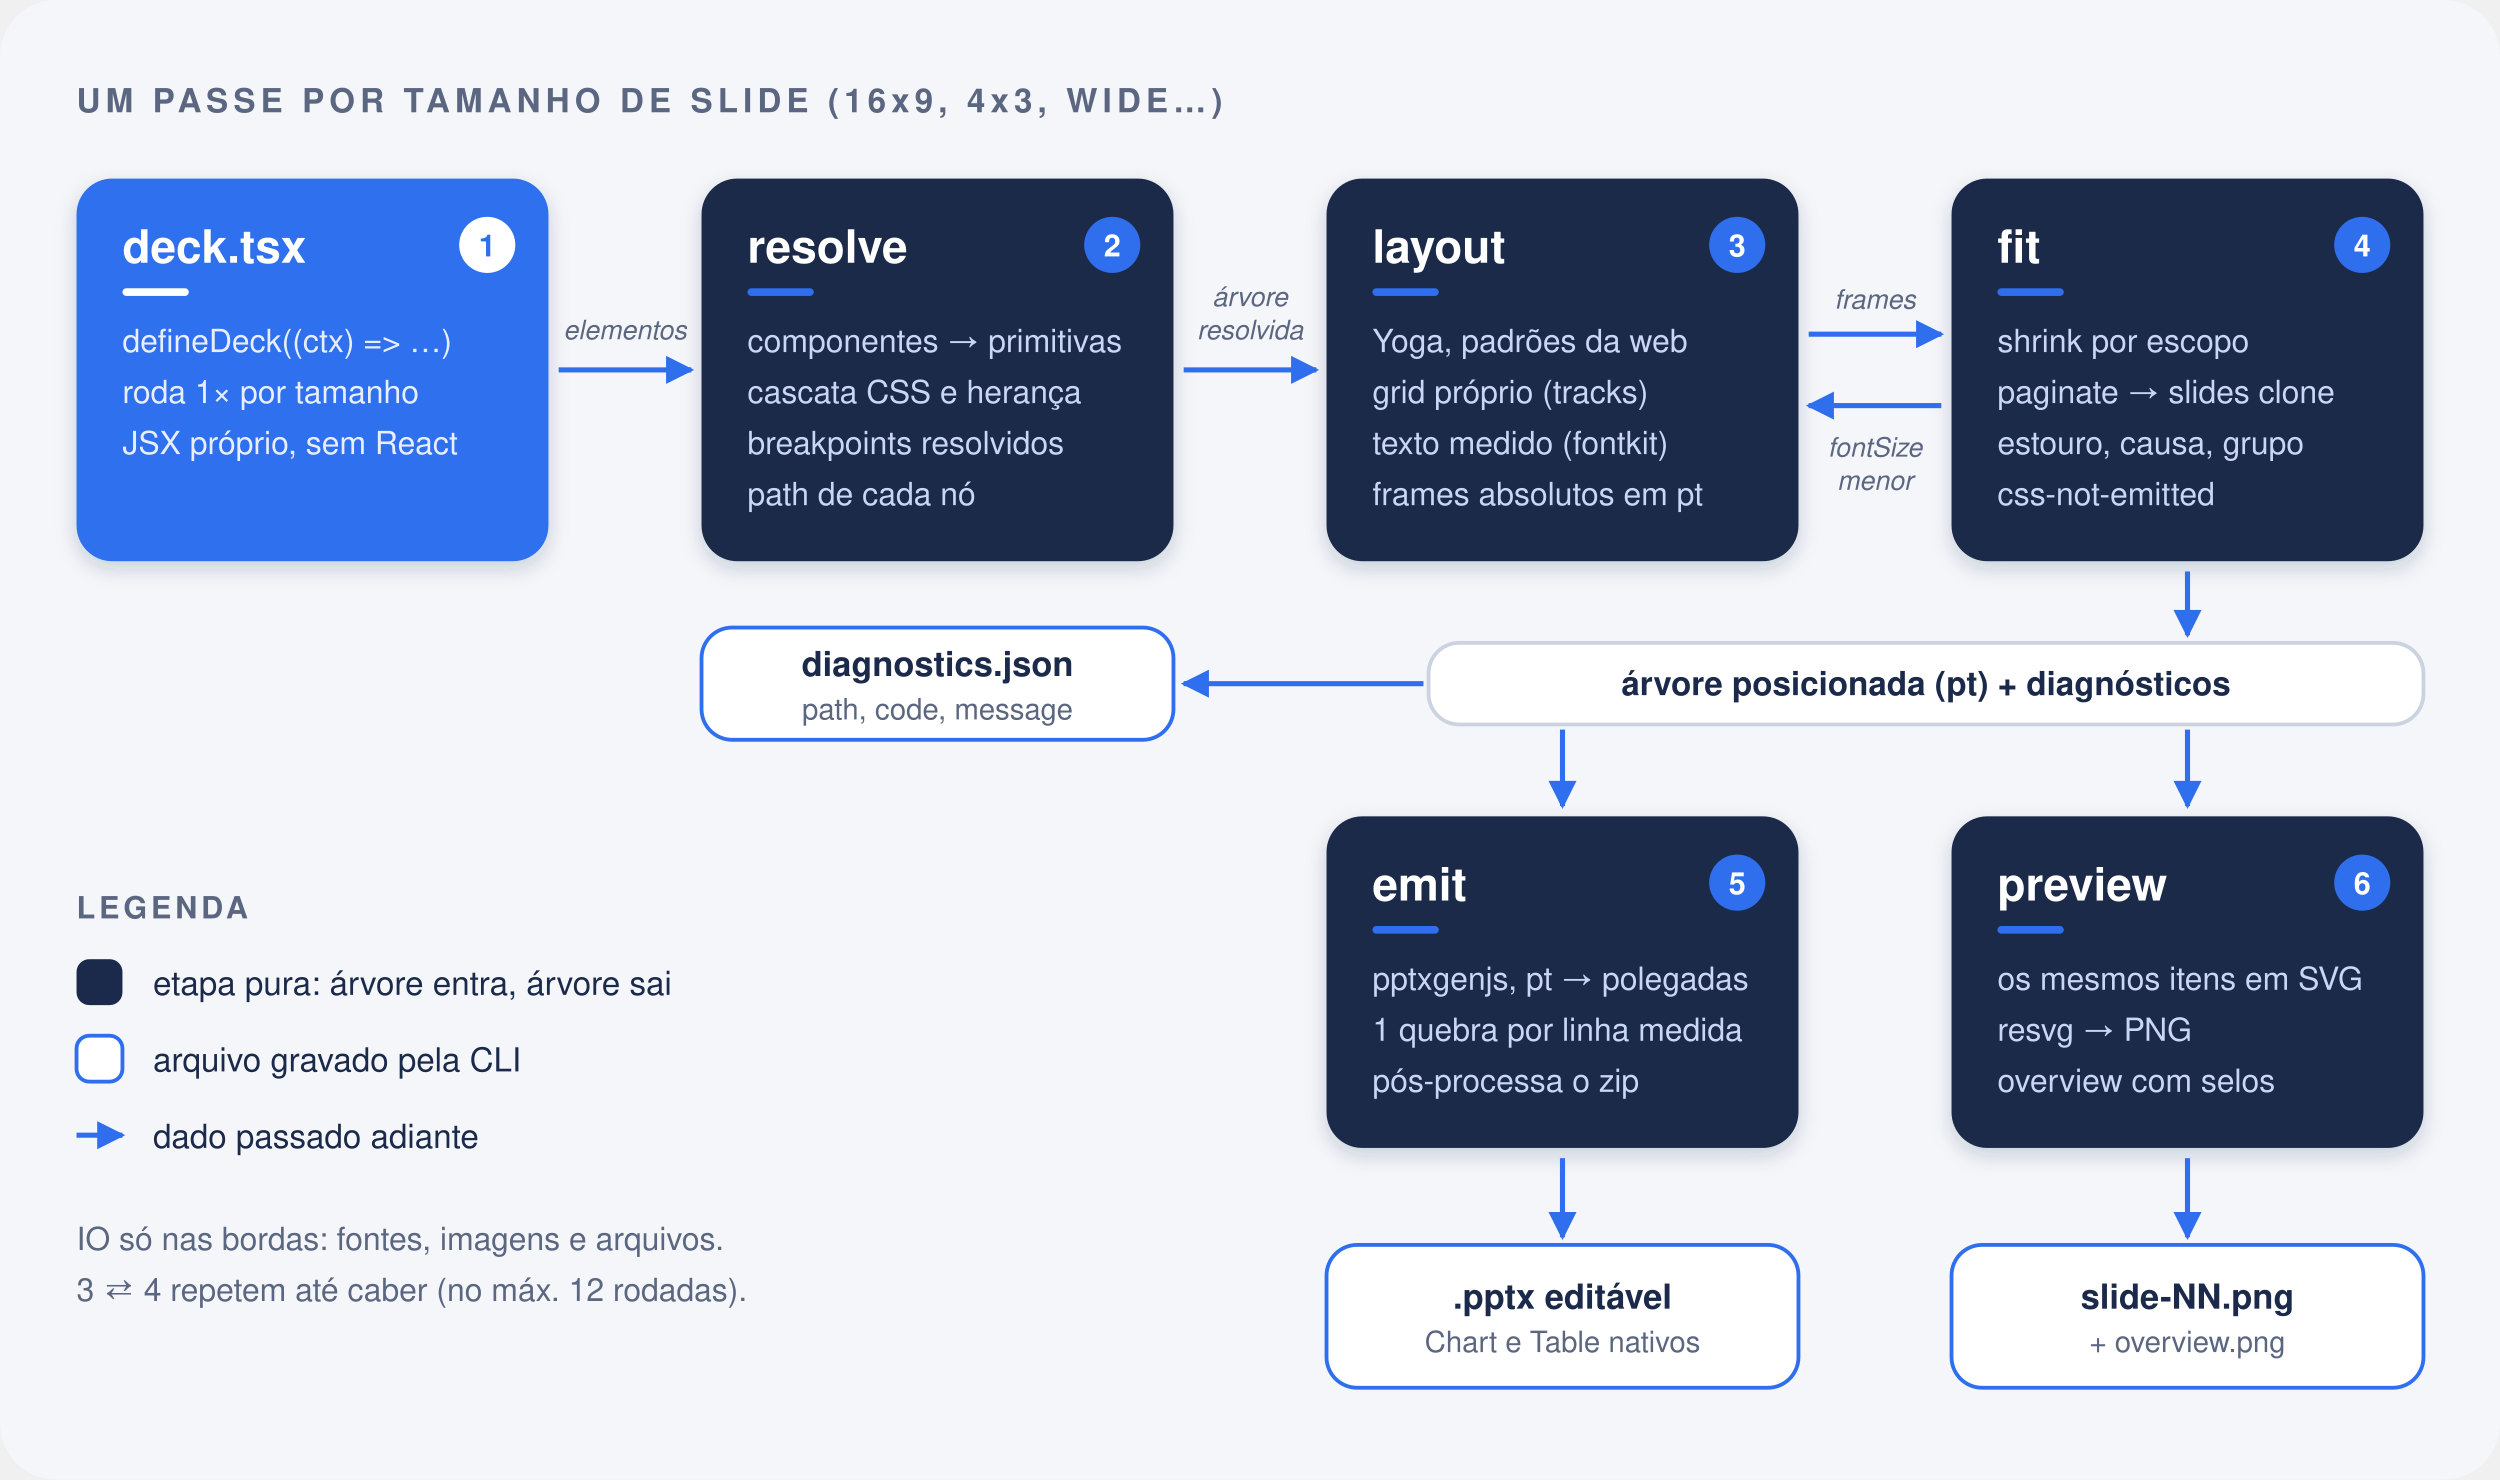
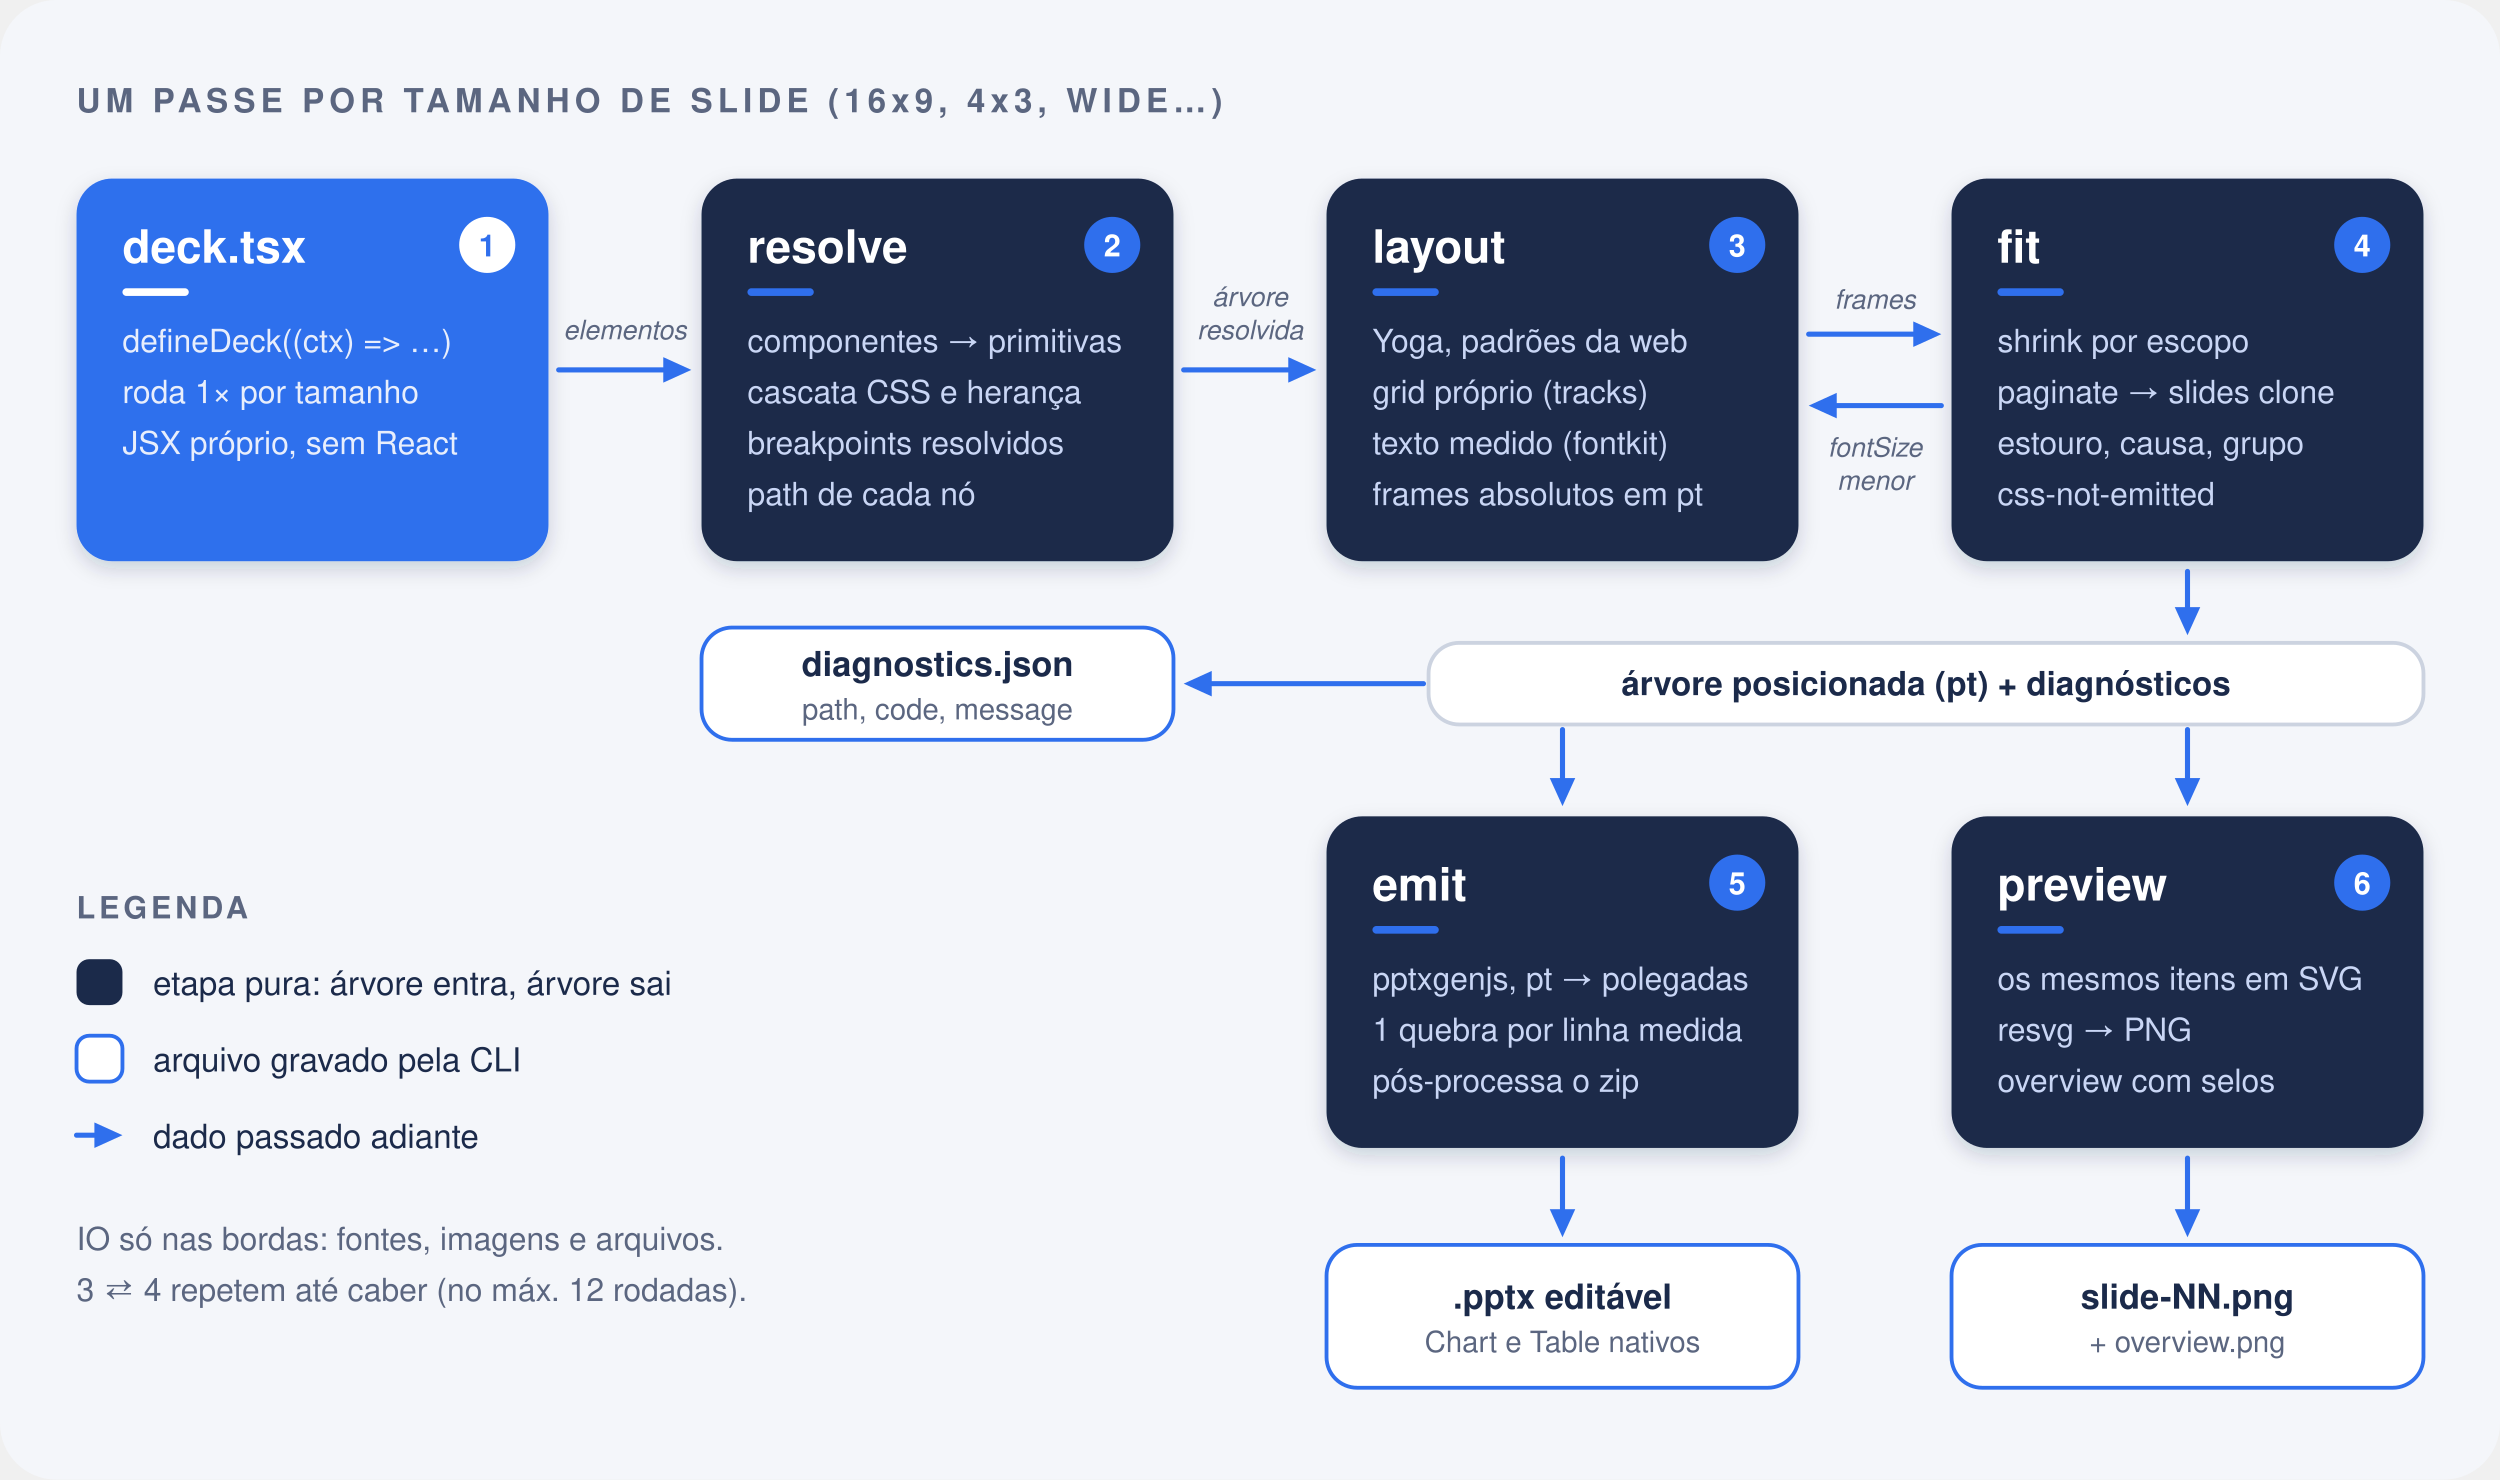
<svg xmlns="http://www.w3.org/2000/svg" viewBox="0 0 980 580" width="980" height="580" font-family="-apple-system, 'Segoe UI', Helvetica, Arial, sans-serif">
  <defs>
-     <marker id="arr" viewBox="0 0 10 10" refX="9" refY="5" markerWidth="5.5" markerHeight="5.5" orient="auto-start-reverse">
-       <path d="M0,0 L10,5 L0,10 z" fill="#2F6FED" />
-     </marker>
    <filter id="sh" x="-10%" y="-10%" width="120%" height="130%">
      <feDropShadow dx="0" dy="3" stdDeviation="4" flood-color="#1B2A4A" flood-opacity="0.18" />
    </filter>
  </defs>
  <rect x="0" y="0" width="980" height="580" rx="22" fill="#F4F6FA" />
  <text x="30" y="44" font-size="13" font-weight="700" letter-spacing="2" fill="#5B6680">UM PASSE POR TAMANHO DE SLIDE (16x9, 4x3, WIDE…)</text>
  <g filter="url(#sh)">
    <rect x="30" y="70" width="185" height="150" rx="14" fill="#2F6FED" />
  </g>
  <circle cx="191" cy="96" r="11" fill="#FFFFFF" />
  <text x="191" y="100.5" font-size="12" font-weight="700" text-anchor="middle" fill="#2F6FED">1</text>
  <text x="48" y="103" font-size="18" font-weight="700" fill="#FFFFFF">deck.tsx</text>
  <rect x="48" y="113" width="26" height="3" rx="1.5" fill="#FFFFFF" />
  <text x="48" y="138" font-size="12.5" fill="#E8EEFC">defineDeck((ctx) =&gt; …)</text>
  <text x="48" y="158" font-size="12.5" fill="#E8EEFC">roda 1× por tamanho</text>
  <text x="48" y="178" font-size="12.5" fill="#E8EEFC">JSX próprio, sem React</text>
  <g filter="url(#sh)">
    <rect x="275" y="70" width="185" height="150" rx="14" fill="#1B2A4A" />
  </g>
  <circle cx="436" cy="96" r="11" fill="#2F6FED" />
  <text x="436" y="100.5" font-size="12" font-weight="700" text-anchor="middle" fill="#FFFFFF">2</text>
  <text x="293" y="103" font-size="18" font-weight="700" fill="#FFFFFF">resolve</text>
  <rect x="293" y="113" width="26" height="3" rx="1.5" fill="#2F6FED" />
  <text x="293" y="138" font-size="12.5" fill="#C9D6F5">componentes → primitivas</text>
  <text x="293" y="158" font-size="12.5" fill="#C9D6F5">cascata CSS e herança</text>
  <text x="293" y="178" font-size="12.5" fill="#C9D6F5">breakpoints resolvidos</text>
  <text x="293" y="198" font-size="12.5" fill="#C9D6F5">path de cada nó</text>
  <g filter="url(#sh)">
    <rect x="520" y="70" width="185" height="150" rx="14" fill="#1B2A4A" />
  </g>
  <circle cx="681" cy="96" r="11" fill="#2F6FED" />
  <text x="681" y="100.5" font-size="12" font-weight="700" text-anchor="middle" fill="#FFFFFF">3</text>
  <text x="538" y="103" font-size="18" font-weight="700" fill="#FFFFFF">layout</text>
  <rect x="538" y="113" width="26" height="3" rx="1.5" fill="#2F6FED" />
  <text x="538" y="138" font-size="12.5" fill="#C9D6F5">Yoga, padrões da web</text>
  <text x="538" y="158" font-size="12.5" fill="#C9D6F5">grid próprio (tracks)</text>
  <text x="538" y="178" font-size="12.5" fill="#C9D6F5">texto medido (fontkit)</text>
  <text x="538" y="198" font-size="12.5" fill="#C9D6F5">frames absolutos em pt</text>
  <g filter="url(#sh)">
    <rect x="765" y="70" width="185" height="150" rx="14" fill="#1B2A4A" />
  </g>
  <circle cx="926" cy="96" r="11" fill="#2F6FED" />
  <text x="926" y="100.5" font-size="12" font-weight="700" text-anchor="middle" fill="#FFFFFF">4</text>
  <text x="783" y="103" font-size="18" font-weight="700" fill="#FFFFFF">fit</text>
  <rect x="783" y="113" width="26" height="3" rx="1.5" fill="#2F6FED" />
  <text x="783" y="138" font-size="12.5" fill="#C9D6F5">shrink por escopo</text>
  <text x="783" y="158" font-size="12.5" fill="#C9D6F5">paginate → slides clone</text>
  <text x="783" y="178" font-size="12.5" fill="#C9D6F5">estouro, causa, grupo</text>
  <text x="783" y="198" font-size="12.5" fill="#C9D6F5">css-not-emitted</text>
-   <line x1="219" y1="145.0" x2="271" y2="145.0" stroke="#2F6FED" stroke-width="2" marker-end="url(#arr)" />
+   <line x1="219.0" y1="145.0" x2="260.0" y2="145.0" stroke="#2F6FED" stroke-width="2" stroke-linecap="round" />
+   <polygon points="271.0,145.0 260.0,150.0 260.0,140.0" fill="#2F6FED" />
  <text x="245.0" y="133.0" font-size="10.5" font-style="italic" text-anchor="middle" fill="#5B6680">elementos</text>
-   <line x1="464" y1="145.0" x2="516" y2="145.0" stroke="#2F6FED" stroke-width="2" marker-end="url(#arr)" />
+   <line x1="464.0" y1="145.0" x2="505.0" y2="145.0" stroke="#2F6FED" stroke-width="2" stroke-linecap="round" />
+   <polygon points="516.0,145.0 505.0,150.0 505.0,140.0" fill="#2F6FED" />
  <text x="490.0" y="120.0" font-size="10.5" font-style="italic" text-anchor="middle" fill="#5B6680">árvore</text>
  <text x="490.0" y="133.0" font-size="10.5" font-style="italic" text-anchor="middle" fill="#5B6680">resolvida</text>
-   <line x1="709" y1="131.0" x2="761" y2="131.0" stroke="#2F6FED" stroke-width="2" marker-end="url(#arr)" />
+   <line x1="709.0" y1="131.0" x2="750.0" y2="131.0" stroke="#2F6FED" stroke-width="2" stroke-linecap="round" />
+   <polygon points="761.0,131.0 750.0,136.0 750.0,126.0" fill="#2F6FED" />
  <text x="735.0" y="121.0" font-size="10.5" font-style="italic" text-anchor="middle" fill="#5B6680">frames</text>
-   <line x1="761" y1="159.0" x2="709" y2="159.0" stroke="#2F6FED" stroke-width="2" marker-end="url(#arr)" />
+   <line x1="761.0" y1="159.0" x2="720.0" y2="159.0" stroke="#2F6FED" stroke-width="2" stroke-linecap="round" />
+   <polygon points="709.0,159.0 720.0,154.0 720.0,164.0" fill="#2F6FED" />
  <text x="735.0" y="179.0" font-size="10.5" font-style="italic" text-anchor="middle" fill="#5B6680">fontSize</text>
  <text x="735.0" y="192.0" font-size="10.5" font-style="italic" text-anchor="middle" fill="#5B6680">menor</text>
  <rect x="560" y="252" width="390" height="32" rx="12" fill="#FFFFFF" stroke="#CCD3E0" stroke-width="1.5" />
  <text x="755.0" y="272.5" font-size="13" font-weight="700" text-anchor="middle" fill="#1B2A4A">árvore posicionada (pt) + diagnósticos</text>
-   <line x1="857.5" y1="224" x2="857.5" y2="249" stroke="#2F6FED" stroke-width="2" marker-end="url(#arr)" />
+   <line x1="857.5" y1="224.0" x2="857.5" y2="238.0" stroke="#2F6FED" stroke-width="2" stroke-linecap="round" />
+   <polygon points="857.5,249.0 852.5,238.0 862.5,238.0" fill="#2F6FED" />
  <g filter="url(#sh)">
    <rect x="520" y="320" width="185" height="130" rx="14" fill="#1B2A4A" />
  </g>
  <circle cx="681" cy="346" r="11" fill="#2F6FED" />
  <text x="681" y="350.5" font-size="12" font-weight="700" text-anchor="middle" fill="#FFFFFF">5</text>
  <text x="538" y="353" font-size="18" font-weight="700" fill="#FFFFFF">emit</text>
  <rect x="538" y="363" width="26" height="3" rx="1.5" fill="#2F6FED" />
  <text x="538" y="388" font-size="12.5" fill="#C9D6F5">pptxgenjs, pt → polegadas</text>
  <text x="538" y="408" font-size="12.5" fill="#C9D6F5">1 quebra por linha medida</text>
  <text x="538" y="428" font-size="12.5" fill="#C9D6F5">pós-processa o zip</text>
  <g filter="url(#sh)">
    <rect x="765" y="320" width="185" height="130" rx="14" fill="#1B2A4A" />
  </g>
  <circle cx="926" cy="346" r="11" fill="#2F6FED" />
  <text x="926" y="350.5" font-size="12" font-weight="700" text-anchor="middle" fill="#FFFFFF">6</text>
  <text x="783" y="353" font-size="18" font-weight="700" fill="#FFFFFF">preview</text>
  <rect x="783" y="363" width="26" height="3" rx="1.5" fill="#2F6FED" />
  <text x="783" y="388" font-size="12.5" fill="#C9D6F5">os mesmos itens em SVG</text>
  <text x="783" y="408" font-size="12.5" fill="#C9D6F5">resvg → PNG</text>
  <text x="783" y="428" font-size="12.5" fill="#C9D6F5">overview com selos</text>
-   <line x1="612.5" y1="286" x2="612.5" y2="316" stroke="#2F6FED" stroke-width="2" marker-end="url(#arr)" />
-   <line x1="857.5" y1="286" x2="857.5" y2="316" stroke="#2F6FED" stroke-width="2" marker-end="url(#arr)" />
+   <line x1="612.5" y1="286.0" x2="612.5" y2="305.0" stroke="#2F6FED" stroke-width="2" stroke-linecap="round" />
+   <polygon points="612.5,316.0 607.5,305.0 617.5,305.0" fill="#2F6FED" />
+   <line x1="857.5" y1="286.0" x2="857.5" y2="305.0" stroke="#2F6FED" stroke-width="2" stroke-linecap="round" />
+   <polygon points="857.5,316.0 852.5,305.0 862.5,305.0" fill="#2F6FED" />
  <rect x="275" y="246" width="185" height="44" rx="12" fill="#FFFFFF" stroke="#2F6FED" stroke-width="1.5" />
  <text x="367.5" y="265.0" font-size="13.5" font-weight="700" text-anchor="middle" fill="#1B2A4A">diagnostics.json</text>
  <text x="367.5" y="282.0" font-size="11.5" text-anchor="middle" fill="#5B6680">path, code, message</text>
-   <line x1="558" y1="268" x2="464" y2="268" stroke="#2F6FED" stroke-width="2" marker-end="url(#arr)" />
+   <line x1="558.0" y1="268.0" x2="475.0" y2="268.0" stroke="#2F6FED" stroke-width="2" stroke-linecap="round" />
+   <polygon points="464.0,268.0 475.0,263.0 475.0,273.0" fill="#2F6FED" />
  <rect x="520" y="488" width="185" height="56" rx="12" fill="#FFFFFF" stroke="#2F6FED" stroke-width="1.5" />
  <text x="612.5" y="513.0" font-size="13.5" font-weight="700" text-anchor="middle" fill="#1B2A4A">.pptx editável</text>
  <text x="612.5" y="530.0" font-size="11.5" text-anchor="middle" fill="#5B6680">Chart e Table nativos</text>
  <rect x="765" y="488" width="185" height="56" rx="12" fill="#FFFFFF" stroke="#2F6FED" stroke-width="1.5" />
  <text x="857.5" y="513.0" font-size="13.5" font-weight="700" text-anchor="middle" fill="#1B2A4A">slide-NN.png</text>
  <text x="857.5" y="530.0" font-size="11.5" text-anchor="middle" fill="#5B6680">+ overview.png</text>
-   <line x1="612.5" y1="454" x2="612.5" y2="485" stroke="#2F6FED" stroke-width="2" marker-end="url(#arr)" />
-   <line x1="857.5" y1="454" x2="857.5" y2="485" stroke="#2F6FED" stroke-width="2" marker-end="url(#arr)" />
+   <line x1="612.5" y1="454.0" x2="612.5" y2="474.0" stroke="#2F6FED" stroke-width="2" stroke-linecap="round" />
+   <polygon points="612.5,485.0 607.5,474.0 617.5,474.0" fill="#2F6FED" />
+   <line x1="857.5" y1="454.0" x2="857.5" y2="474.0" stroke="#2F6FED" stroke-width="2" stroke-linecap="round" />
+   <polygon points="857.5,485.0 852.5,474.0 862.5,474.0" fill="#2F6FED" />
  <text x="30" y="360" font-size="12" font-weight="700" letter-spacing="1.5" fill="#5B6680">LEGENDA</text>
  <rect x="30" y="376" width="18" height="18" rx="5" fill="#1B2A4A" />
  <text x="60" y="390" font-size="13" fill="#1B2A4A">etapa pura: árvore entra, árvore sai</text>
  <rect x="30" y="406" width="18" height="18" rx="5" fill="#FFFFFF" stroke="#2F6FED" stroke-width="1.5" />
  <text x="60" y="420" font-size="13" fill="#1B2A4A">arquivo gravado pela CLI</text>
-   <line x1="30" y1="445" x2="48" y2="445" stroke="#2F6FED" stroke-width="2" marker-end="url(#arr)" />
+   <line x1="30.0" y1="445.0" x2="37.0" y2="445.0" stroke="#2F6FED" stroke-width="2" stroke-linecap="round" />
+   <polygon points="48.0,445.0 37.0,450.0 37.0,440.0" fill="#2F6FED" />
  <text x="60" y="450" font-size="13" fill="#1B2A4A">dado passado adiante</text>
  <text x="30" y="490" font-size="12.5" fill="#5B6680">IO só nas bordas: fontes, imagens e arquivos.</text>
  <text x="30" y="510" font-size="12.5" fill="#5B6680">3 ⇄ 4 repetem até caber (no máx. 12 rodadas).</text>
</svg>
